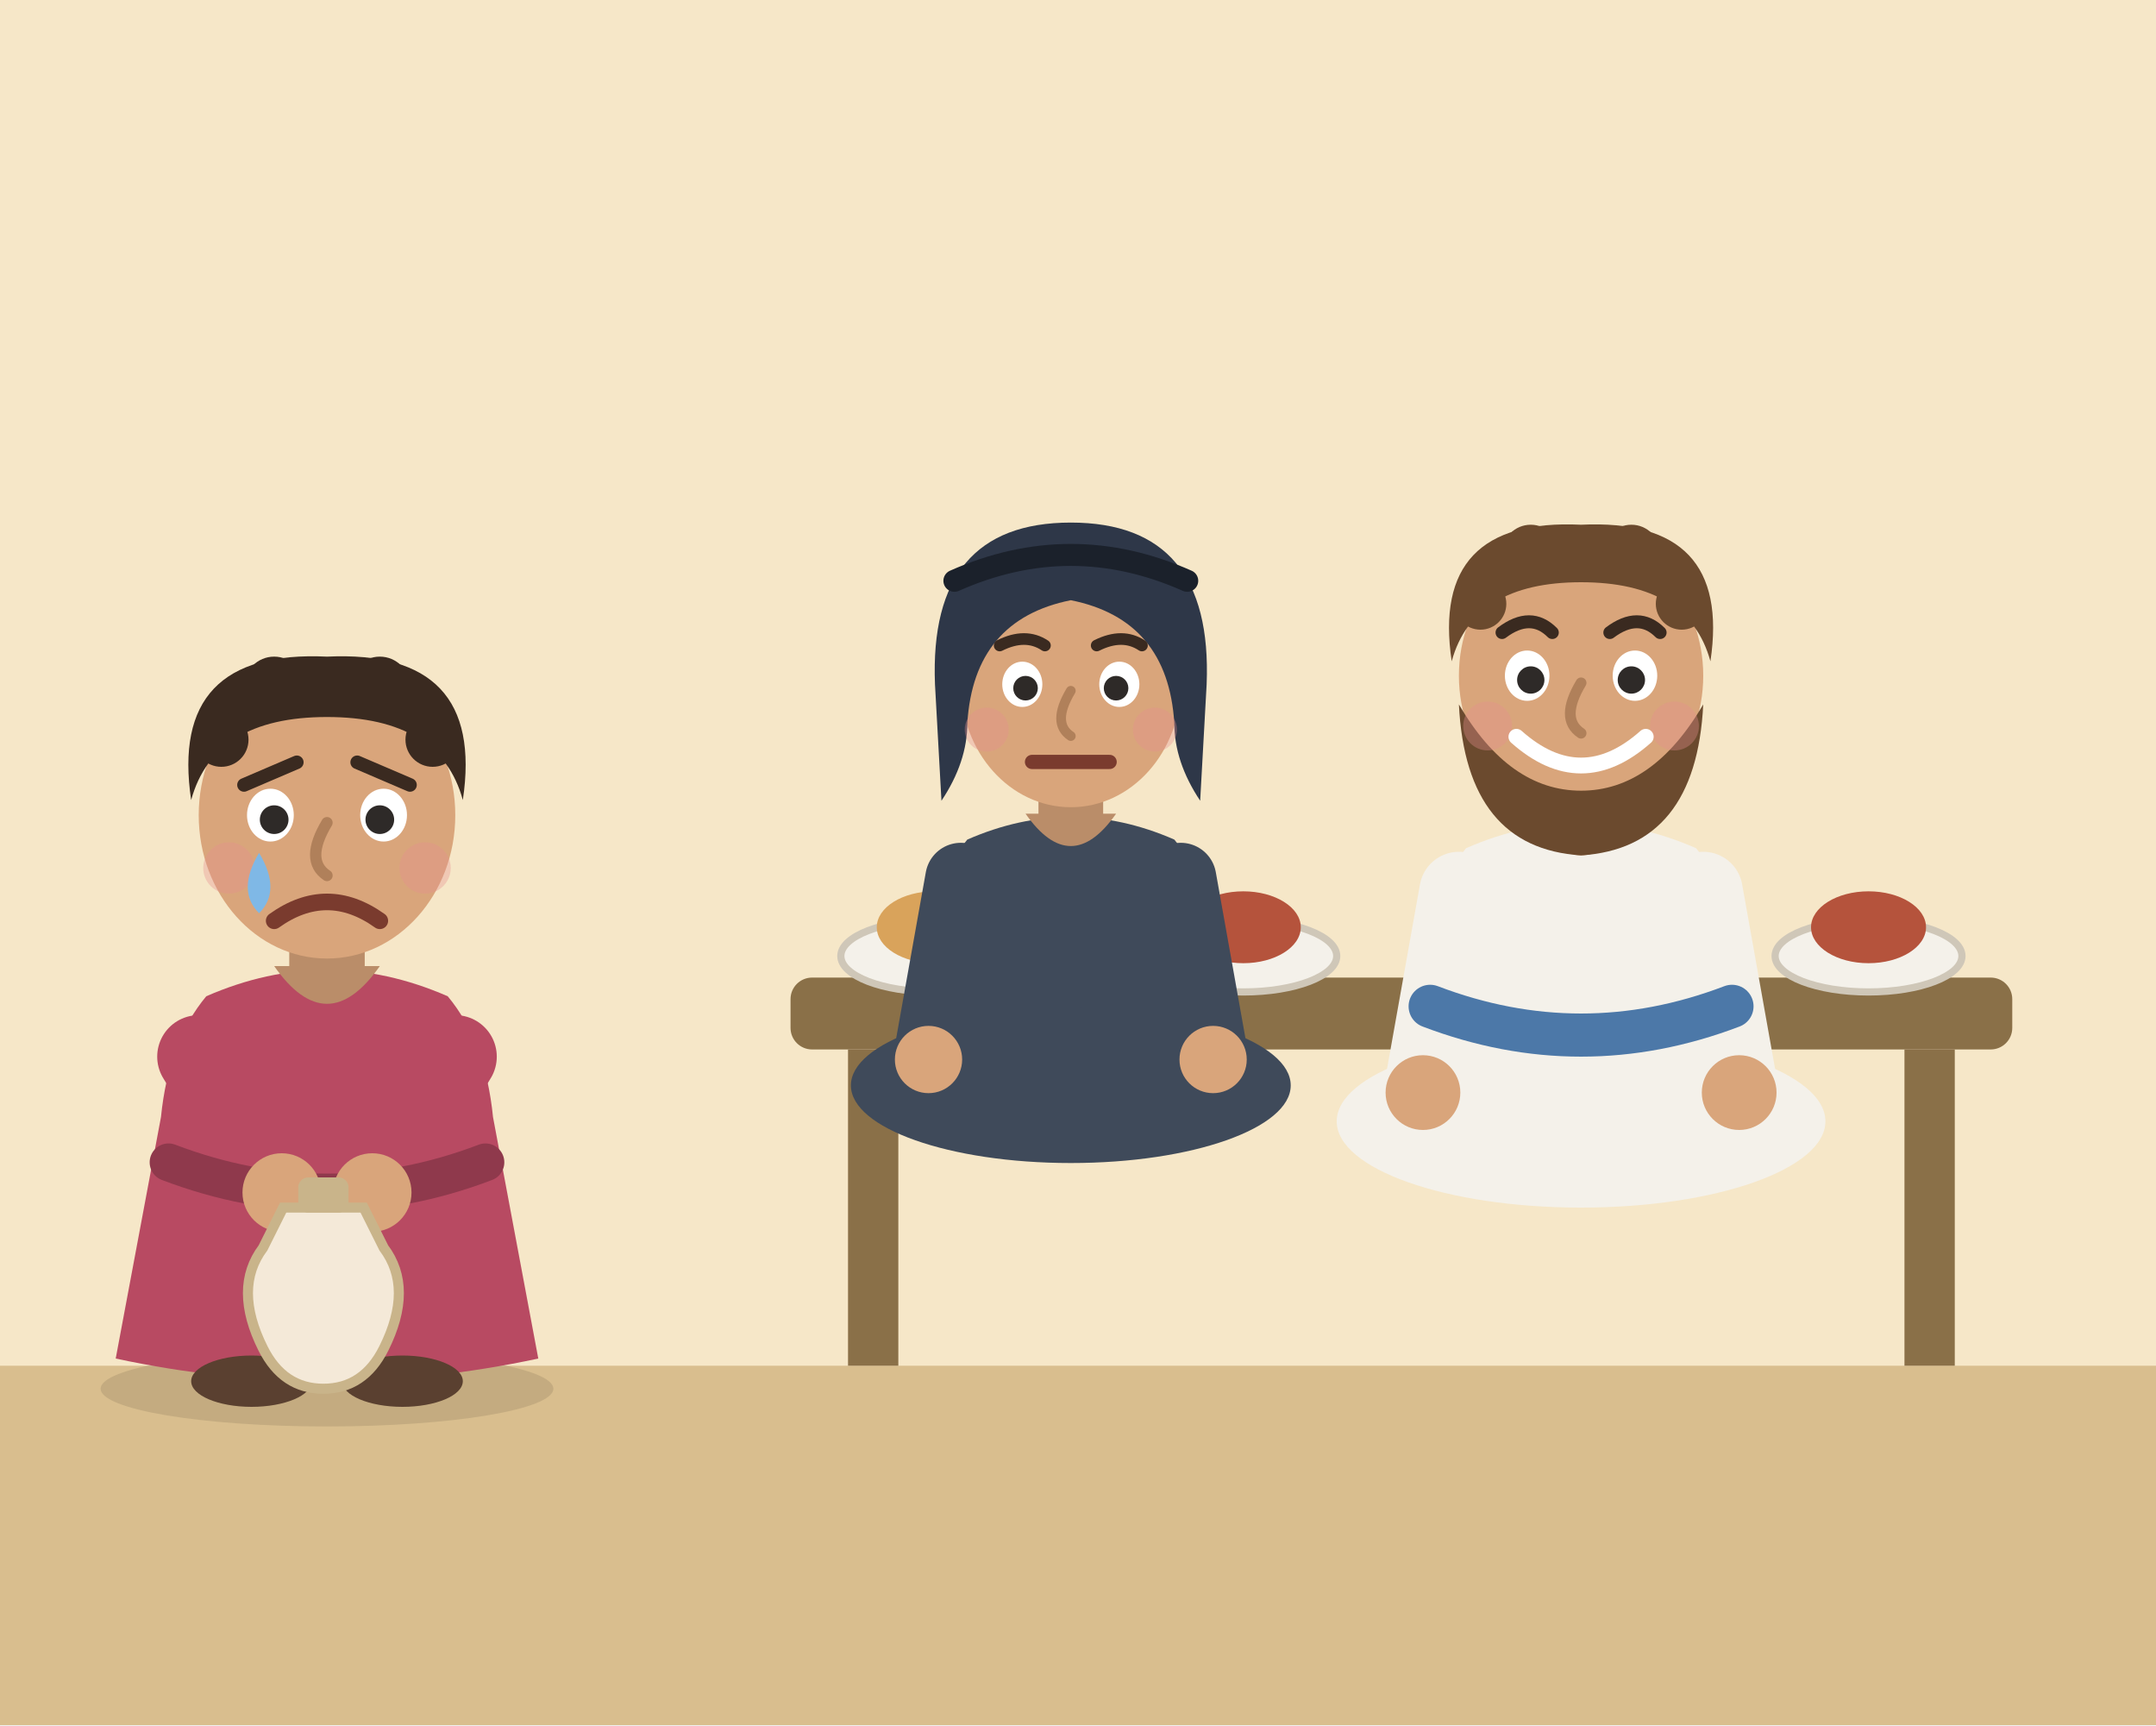
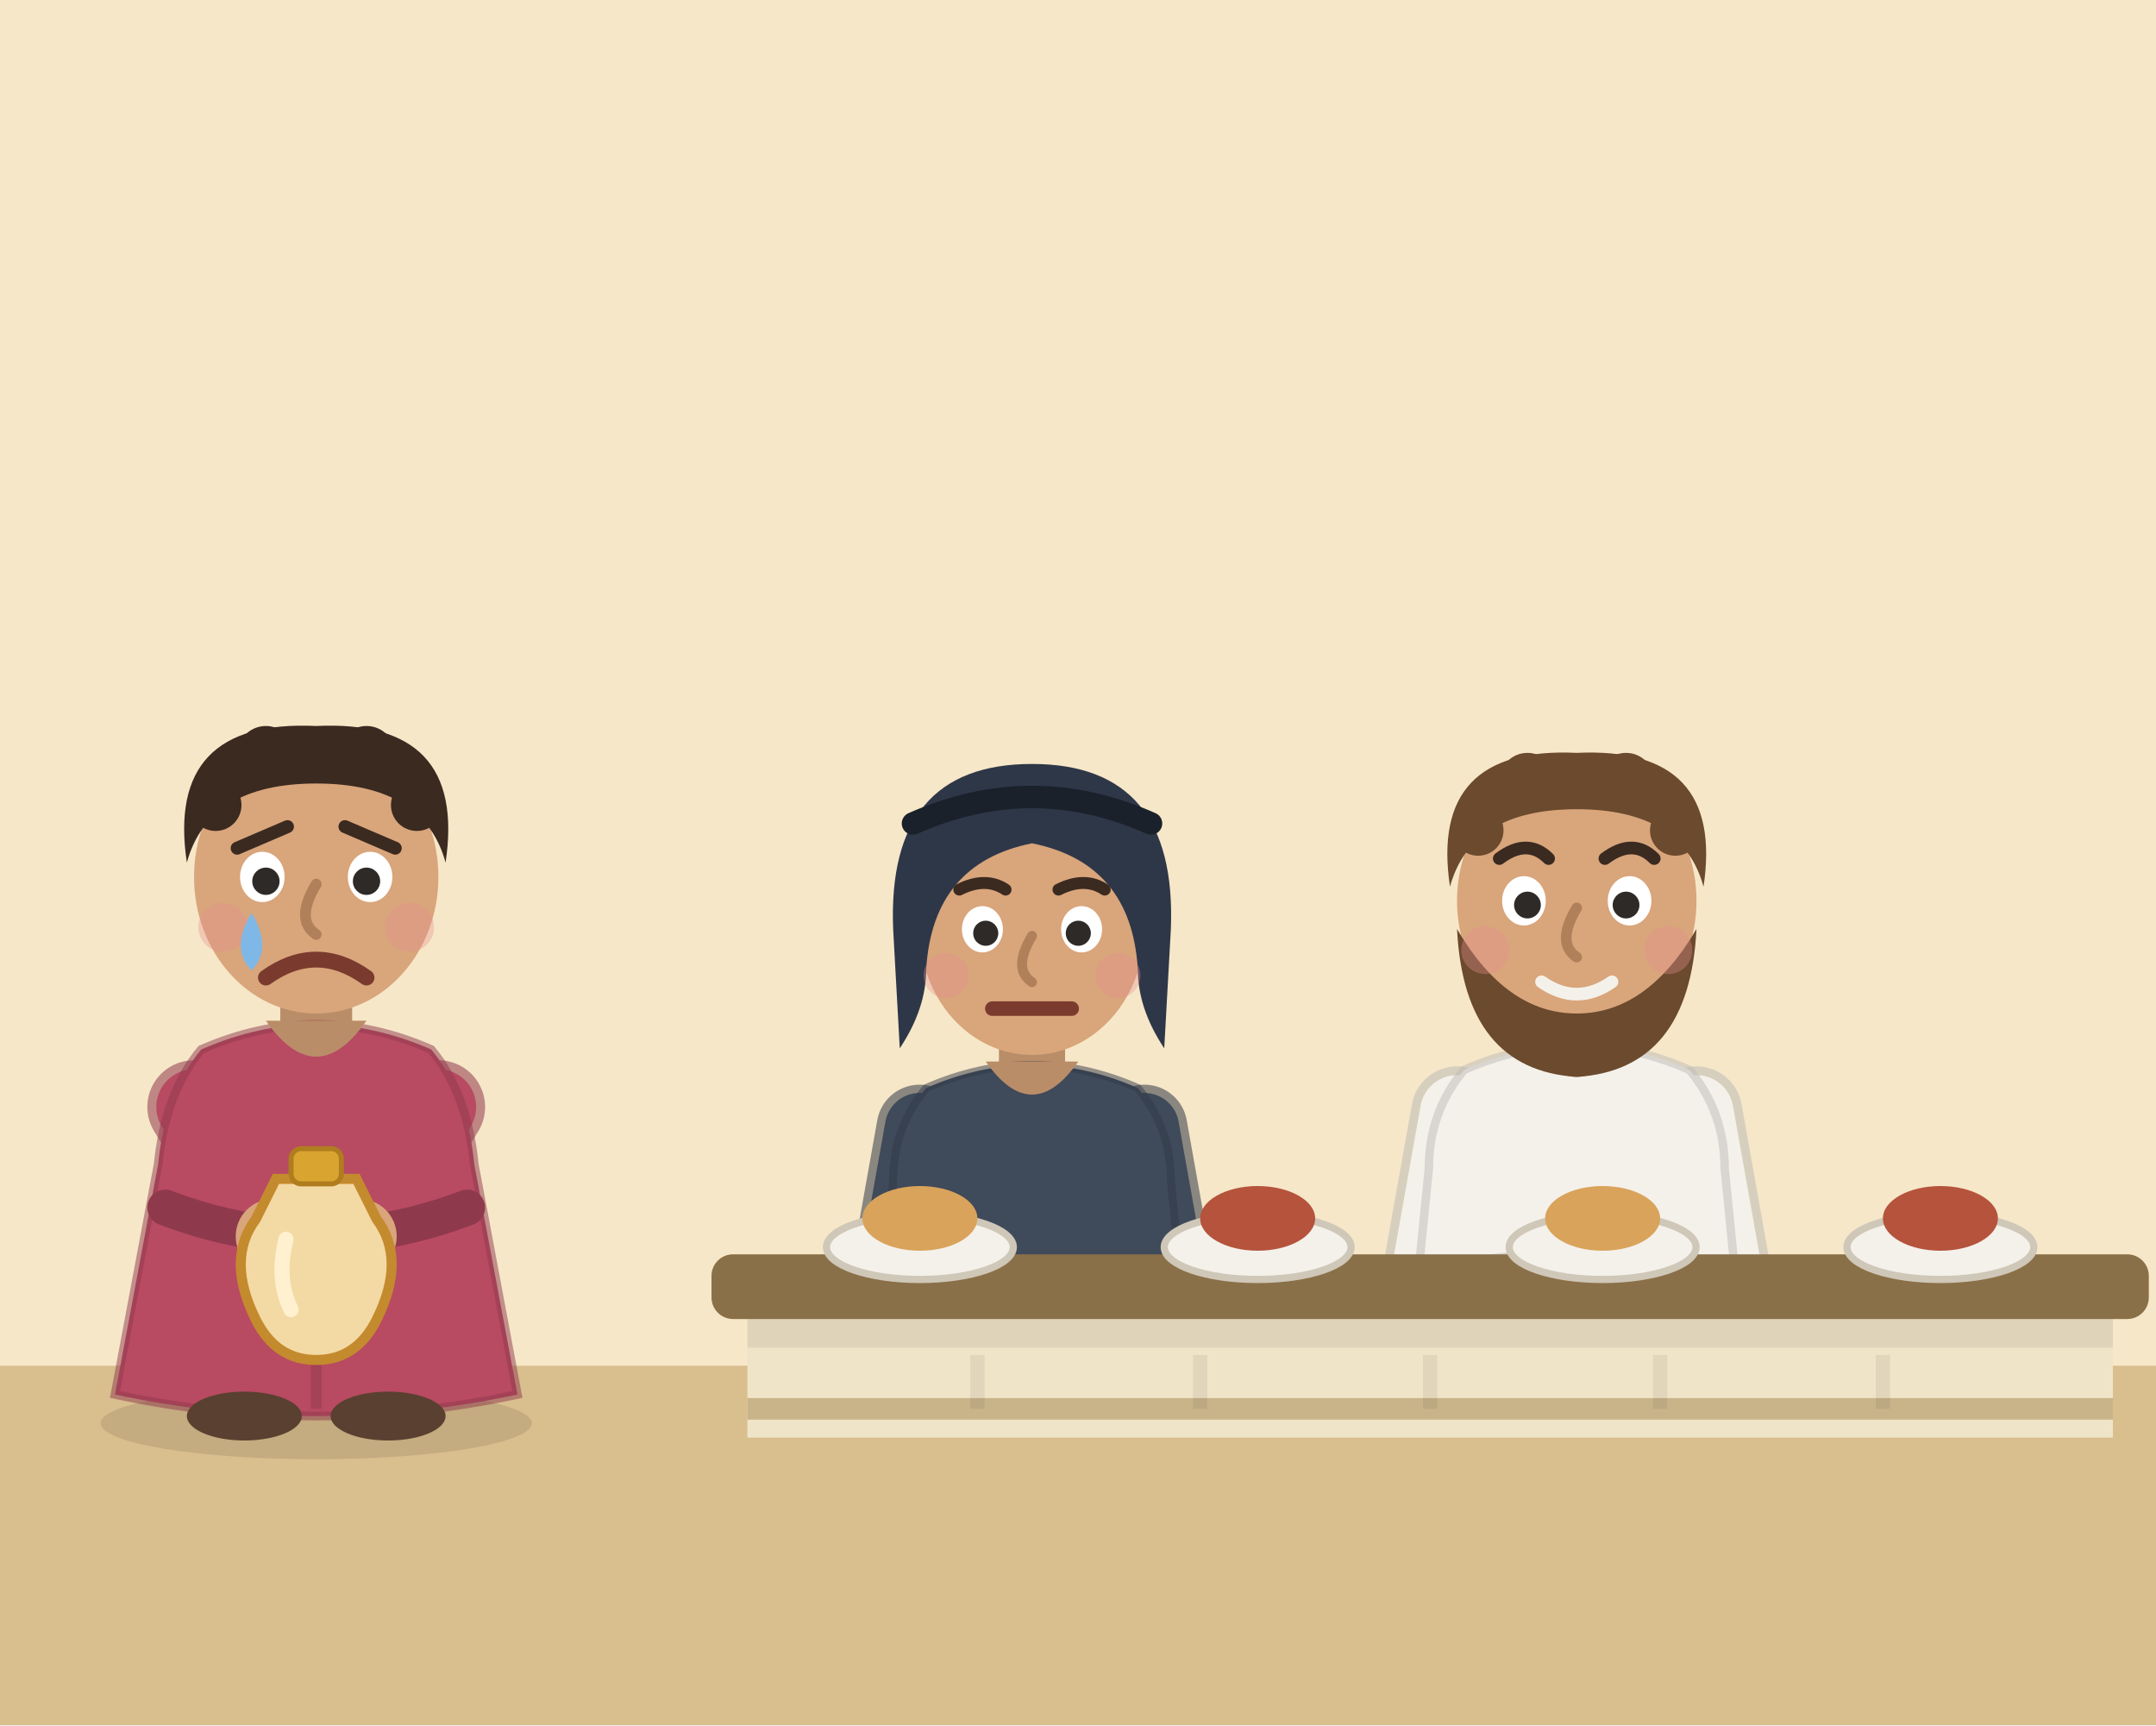
<svg xmlns="http://www.w3.org/2000/svg" viewBox="0 0 300 240">
  <rect width="300" height="240" fill="#F6E7C8" />
  <rect y="190" width="300" height="50" fill="#D9BE8E" />
-   <rect x="110" y="136" width="170" height="10" rx="3" fill="#8A7048" />
-   <rect x="118" y="146" width="7" height="44" fill="#8A7048" />
-   <rect x="265" y="146" width="7" height="44" fill="#8A7048" />
-   <ellipse cx="130" cy="133" rx="13" ry="5" fill="#F4F1EA" stroke="#CFC7B8" />
-   <ellipse cx="130" cy="129" rx="8" ry="5" fill="#D9A35B" />
-   <ellipse cx="173" cy="133" rx="13" ry="5" fill="#F4F1EA" stroke="#CFC7B8" />
-   <ellipse cx="173" cy="129" rx="8" ry="5" fill="#B5533C" />
-   <ellipse cx="217" cy="133" rx="13" ry="5" fill="#F4F1EA" stroke="#CFC7B8" />
-   <ellipse cx="217" cy="129" rx="8" ry="5" fill="#D9A35B" />
-   <ellipse cx="260" cy="133" rx="13" ry="5" fill="#F4F1EA" stroke="#CFC7B8" />
-   <ellipse cx="260" cy="129" rx="8" ry="5" fill="#B5533C" />
-   <g transform="translate(190,66) scale(1.0)">
-     <line x1="13" y1="58" x2="8" y2="86" stroke="#F4F1EA" stroke-width="11" stroke-linecap="round" />
-     <line x1="47" y1="58" x2="52" y2="86" stroke="#F4F1EA" stroke-width="11" stroke-linecap="round" />
+   <g transform="translate(116,103.52) scale(0.92)">
+     <line x1="13" y1="58" x2="8" y2="86" stroke="#313946" stroke-width="13" stroke-linecap="round" opacity=".55" />
+     <line x1="13" y1="58" x2="8" y2="86" stroke="#3F4A5A" stroke-width="10.5" stroke-linecap="round" />
+     <line x1="47" y1="58" x2="52" y2="86" stroke="#313946" stroke-width="13" stroke-linecap="round" opacity=".55" />
+     <line x1="47" y1="58" x2="52" y2="86" stroke="#3F4A5A" stroke-width="10.5" stroke-linecap="round" />
    <rect x="25" y="40" width="10" height="14" rx="4" fill="#BA8D69" />
-     <path d="M14 52Q30 45 46 52Q51 58 51 66L53 86H7L9 66Q9 58 14 52Z" fill="#F4F1EA" />
-     <ellipse cx="30" cy="90" rx="34" ry="12" fill="#F4F1EA" />
+     <path d="M14 52Q30 45 46 52Q51 58 51 66L53 86H7L9 66Q9 58 14 52Z" fill="#3F4A5A" stroke="#313946" stroke-width="1.2" stroke-opacity=".5" />
+     <ellipse cx="30" cy="90" rx="34" ry="12" fill="#3F4A5A" stroke="#313946" stroke-width="1.2" stroke-opacity=".5" />
+     <path d="M23 48Q30 58 37 48Z" fill="#BA8D69" />
+     <circle cx="8" cy="86" r="5.2" fill="#D9A57B" />
+     <circle cx="52" cy="86" r="5.2" fill="#D9A57B" />
+     <ellipse cx="30" cy="28" rx="17" ry="19" fill="#D9A57B" />
+     <path d="M30 3Q8 3 9 28L10 46Q14 40 14 34Q15 18 30 15Q45 18 46 34Q46 40 50 46L51 28Q52 3 30 3Z" fill="#2E3748" />
+     <path d="M12 12Q30 4 48 12" stroke="#1B212B" stroke-width="3.4" fill="none" stroke-linecap="round" />
+     <ellipse cx="22.5" cy="28" rx="3.1" ry="3.5" fill="#fff" />
+     <ellipse cx="37.5" cy="28" rx="3.1" ry="3.5" fill="#fff" />
+     <circle cx="23" cy="28.6" r="1.9" fill="#2E2A28" />
+     <circle cx="37" cy="28.6" r="1.9" fill="#2E2A28" />
+     <circle cx="17" cy="35" r="3.4" fill="#E58E8E" opacity=".35" />
+     <circle cx="43" cy="35" r="3.4" fill="#E58E8E" opacity=".35" />
+     <path d="M30 29q-3 5 0 7" stroke="#B0805A" stroke-width="1.5" fill="none" stroke-linecap="round" />
+     <path d="M24 40h12" stroke="#7A3B2E" stroke-width="2.2" stroke-linecap="round" />
+     <path d="M19 22q4-2 7 0M34 22q4-2 7 0" stroke="#3A2A20" stroke-width="1.8" fill="none" stroke-linecap="round" />
+   </g>
+   <g transform="translate(190,97.88) scale(0.98)">
+     <line x1="13" y1="58" x2="8" y2="86" stroke="#BEBBB6" stroke-width="13" stroke-linecap="round" opacity=".55" />
+     <line x1="13" y1="58" x2="8" y2="86" stroke="#F4F1EA" stroke-width="10.5" stroke-linecap="round" />
+     <line x1="47" y1="58" x2="52" y2="86" stroke="#BEBBB6" stroke-width="13" stroke-linecap="round" opacity=".55" />
+     <line x1="47" y1="58" x2="52" y2="86" stroke="#F4F1EA" stroke-width="10.5" stroke-linecap="round" />
+     <rect x="25" y="40" width="10" height="14" rx="4" fill="#BA8D69" />
+     <path d="M14 52Q30 45 46 52Q51 58 51 66L53 86H7L9 66Q9 58 14 52Z" fill="#F4F1EA" stroke="#BEBBB6" stroke-width="1.2" stroke-opacity=".5" />
+     <ellipse cx="30" cy="90" rx="34" ry="12" fill="#F4F1EA" stroke="#BEBBB6" stroke-width="1.2" stroke-opacity=".5" />
    <path d="M23 48Q30 58 37 48Z" fill="#BA8D69" />
    <circle cx="8" cy="86" r="5.2" fill="#D9A57B" />
    <circle cx="52" cy="86" r="5.2" fill="#D9A57B" />
    <ellipse cx="30" cy="28" rx="17" ry="19" fill="#D9A57B" />
    <path d="M12 26Q9 6 30 7Q51 6 48 26Q45 15 30 15Q15 15 12 26Z" fill="#6B4A2E" />
    <circle cx="16" cy="18" r="3.6" fill="#6B4A2E" />
    <circle cx="44" cy="18" r="3.6" fill="#6B4A2E" />
    <circle cx="23" cy="11" r="4" fill="#6B4A2E" />
    <circle cx="37" cy="11" r="4" fill="#6B4A2E" />
    <path d="M13 32Q14 52 30 53Q46 52 47 32Q40 44 30 44Q20 44 13 32Z" fill="#6B4A2E" />
    <ellipse cx="22.5" cy="28" rx="3.1" ry="3.5" fill="#fff" />
    <ellipse cx="37.5" cy="28" rx="3.1" ry="3.5" fill="#fff" />
    <circle cx="23" cy="28.6" r="1.9" fill="#2E2A28" />
    <circle cx="37" cy="28.6" r="1.9" fill="#2E2A28" />
    <circle cx="17" cy="35" r="3.4" fill="#E58E8E" opacity=".35" />
    <circle cx="43" cy="35" r="3.4" fill="#E58E8E" opacity=".35" />
    <path d="M30 29q-3 5 0 7" stroke="#B0805A" stroke-width="1.5" fill="none" stroke-linecap="round" />
-     <path d="M21 36.5q9 8 18 0" stroke="#FFFFFF" stroke-width="2.2" fill="none" stroke-linecap="round" />
+     <path d="M25 39.5q5 3.5 10 0" stroke="#F4F1EA" stroke-width="1.8" fill="none" stroke-linecap="round" />
    <path d="M19 22q4-3 7 0M34 22q4-3 7 0" stroke="#3A2A20" stroke-width="1.8" fill="none" stroke-linecap="round" />
  </g>
-   <g transform="translate(190,66) scale(1.0)">
-     <path d="M9 74Q30 82 51 74" stroke="#4C78A8" stroke-width="6" fill="none" stroke-linecap="round" />
-   </g>
-   <g transform="translate(122,70) scale(0.9)">
-     <line x1="13" y1="58" x2="8" y2="86" stroke="#3F4A5A" stroke-width="11" stroke-linecap="round" />
-     <line x1="47" y1="58" x2="52" y2="86" stroke="#3F4A5A" stroke-width="11" stroke-linecap="round" />
+   <rect x="104" y="182.5" width="190" height="17.5" fill="#F0E4C8" />
+   <rect x="104" y="182.5" width="190" height="5" fill="#00000012" />
+   <path d="M104 196H294" stroke="#C9B48A" stroke-width="3" />
+   <path d="M136 188.5V196" stroke="#00000010" stroke-width="2" />
+   <path d="M167 188.5V196" stroke="#00000010" stroke-width="2" />
+   <path d="M199 188.5V196" stroke="#00000010" stroke-width="2" />
+   <path d="M231 188.5V196" stroke="#00000010" stroke-width="2" />
+   <path d="M262 188.5V196" stroke="#00000010" stroke-width="2" />
+   <rect x="99" y="174.5" width="200" height="9" rx="3" fill="#8A7048" />
+   <ellipse cx="128" cy="173.5" rx="13" ry="4.5" fill="#F4F1EA" stroke="#CFC7B8" />
+   <ellipse cx="128" cy="169.5" rx="8" ry="4.5" fill="#D9A35B" />
+   <ellipse cx="175" cy="173.5" rx="13" ry="4.5" fill="#F4F1EA" stroke="#CFC7B8" />
+   <ellipse cx="175" cy="169.5" rx="8" ry="4.5" fill="#B5533C" />
+   <ellipse cx="223" cy="173.5" rx="13" ry="4.5" fill="#F4F1EA" stroke="#CFC7B8" />
+   <ellipse cx="223" cy="169.5" rx="8" ry="4.5" fill="#D9A35B" />
+   <ellipse cx="270" cy="173.5" rx="13" ry="4.5" fill="#F4F1EA" stroke="#CFC7B8" />
+   <ellipse cx="270" cy="169.5" rx="8" ry="4.5" fill="#B5533C" />
+   <g transform="translate(14,94.0) scale(1.0)">
+     <ellipse cx="30" cy="104" rx="30" ry="5" fill="#000" opacity=".1" />
+     <line x1="13" y1="60" x2="24" y2="78" stroke="#8F394C" stroke-width="13" stroke-linecap="round" opacity=".55" />
+     <line x1="13" y1="60" x2="24" y2="78" stroke="#B84A62" stroke-width="10.5" stroke-linecap="round" />
+     <line x1="47" y1="60" x2="36" y2="78" stroke="#8F394C" stroke-width="13" stroke-linecap="round" opacity=".55" />
+     <line x1="47" y1="60" x2="36" y2="78" stroke="#B84A62" stroke-width="10.5" stroke-linecap="round" />
    <rect x="25" y="40" width="10" height="14" rx="4" fill="#BA8D69" />
-     <path d="M14 52Q30 45 46 52Q51 58 51 66L53 86H7L9 66Q9 58 14 52Z" fill="#3F4A5A" />
-     <ellipse cx="30" cy="90" rx="34" ry="12" fill="#3F4A5A" />
-     <path d="M23 48Q30 58 37 48Z" fill="#BA8D69" />
-     <circle cx="8" cy="86" r="5.2" fill="#D9A57B" />
-     <circle cx="52" cy="86" r="5.2" fill="#D9A57B" />
-     <ellipse cx="30" cy="28" rx="17" ry="19" fill="#D9A57B" />
-     <path d="M30 3Q8 3 9 28L10 46Q14 40 14 34Q15 18 30 15Q45 18 46 34Q46 40 50 46L51 28Q52 3 30 3Z" fill="#2E3748" />
-     <path d="M12 12Q30 4 48 12" stroke="#1B212B" stroke-width="3.4" fill="none" stroke-linecap="round" />
-     <ellipse cx="22.5" cy="28" rx="3.1" ry="3.5" fill="#fff" />
-     <ellipse cx="37.5" cy="28" rx="3.1" ry="3.5" fill="#fff" />
-     <circle cx="23" cy="28.6" r="1.9" fill="#2E2A28" />
-     <circle cx="37" cy="28.6" r="1.9" fill="#2E2A28" />
-     <circle cx="17" cy="35" r="3.4" fill="#E58E8E" opacity=".35" />
-     <circle cx="43" cy="35" r="3.4" fill="#E58E8E" opacity=".35" />
-     <path d="M30 29q-3 5 0 7" stroke="#B0805A" stroke-width="1.5" fill="none" stroke-linecap="round" />
-     <path d="M24 40h12" stroke="#7A3B2E" stroke-width="2.2" stroke-linecap="round" />
-     <path d="M19 22q4-2 7 0M34 22q4-2 7 0" stroke="#3A2A20" stroke-width="1.8" fill="none" stroke-linecap="round" />
-   </g>
-   <g transform="translate(14,84) scale(1.05)">
-     <ellipse cx="30" cy="104" rx="30" ry="5" fill="#000" opacity=".1" />
-     <line x1="13" y1="60" x2="24" y2="78" stroke="#B84A62" stroke-width="11" stroke-linecap="round" />
-     <line x1="47" y1="60" x2="36" y2="78" stroke="#B84A62" stroke-width="11" stroke-linecap="round" />
-     <rect x="25" y="40" width="10" height="14" rx="4" fill="#BA8D69" />
-     <path d="M14 52Q30 45 46 52Q51 58 52 68L58 100Q30 106 2 100L8 68Q9 58 14 52Z" fill="#B84A62" />
+     <path d="M14 52Q30 45 46 52Q51 58 52 68L58 100Q30 106 2 100L8 68Q9 58 14 52Z" fill="#B84A62" stroke="#8F394C" stroke-width="1.2" stroke-opacity=".5" />
    <path d="M9 74Q30 82 51 74" stroke="#8F394C" stroke-width="5" fill="none" stroke-linecap="round" />
    <path d="M30 80V102" stroke="#8F394C" stroke-width="1.5" opacity=".5" />
    <ellipse cx="20" cy="103" rx="8" ry="3.4" fill="#5A4030" />
    <ellipse cx="40" cy="103" rx="8" ry="3.4" fill="#5A4030" />
    <path d="M23 48Q30 58 37 48Z" fill="#BA8D69" />
    <circle cx="24" cy="78" r="5.2" fill="#D9A57B" />
    <circle cx="36" cy="78" r="5.2" fill="#D9A57B" />
    <ellipse cx="30" cy="28" rx="17" ry="19" fill="#D9A57B" />
    <path d="M12 26Q9 6 30 7Q51 6 48 26Q45 15 30 15Q15 15 12 26Z" fill="#3A2A20" />
    <circle cx="16" cy="18" r="3.6" fill="#3A2A20" />
    <circle cx="44" cy="18" r="3.6" fill="#3A2A20" />
    <circle cx="23" cy="11" r="4" fill="#3A2A20" />
    <circle cx="37" cy="11" r="4" fill="#3A2A20" />
    <ellipse cx="22.5" cy="28" rx="3.1" ry="3.5" fill="#fff" />
    <ellipse cx="37.5" cy="28" rx="3.1" ry="3.5" fill="#fff" />
    <circle cx="23" cy="28.6" r="1.9" fill="#2E2A28" />
    <circle cx="37" cy="28.6" r="1.9" fill="#2E2A28" />
    <circle cx="17" cy="35" r="3.4" fill="#E58E8E" opacity=".35" />
    <circle cx="43" cy="35" r="3.4" fill="#E58E8E" opacity=".35" />
    <path d="M30 29q-3 5 0 7" stroke="#B0805A" stroke-width="1.5" fill="none" stroke-linecap="round" />
    <path d="M23 42q7-5 14 0" stroke="#7A3B2E" stroke-width="2.2" fill="none" stroke-linecap="round" />
    <path d="M19 24l7-3M41 24l-7-3" stroke="#3A2A20" stroke-width="1.8" stroke-linecap="round" />
    <path d="M21 33q-3 5 0 8q3-3 0-8z" fill="#7FB8E6" />
  </g>
-   <g transform="translate(45,168) rotate(0) scale(0.7)">
-     <path d="M-8 0h16l4 8q6 8 0 20q-4 8-12 8q-8 0-12-8q-6-12 0-20z" fill="#F4E9D8" stroke="#C9B48A" stroke-width="2" />
-     <rect x="-5" y="-6" width="10" height="7" rx="2" fill="#C9B48A" />
+   <g transform="translate(44,164) rotate(0) scale(0.7)">
+     <path d="M-8 0h16l4 8q6 8 0 20q-4 8-12 8q-8 0-12-8q-6-12 0-20z" fill="#F3D9A4" stroke="#C48A2E" stroke-width="2" />
+     <path d="M-6 12q-2 8 1 14" stroke="#FFF1CF" stroke-width="3" fill="none" stroke-linecap="round" />
+     <rect x="-5" y="-6" width="10" height="7" rx="2" fill="#D9A530" stroke="#B07D1E" stroke-width="1" />
  </g>
</svg>
